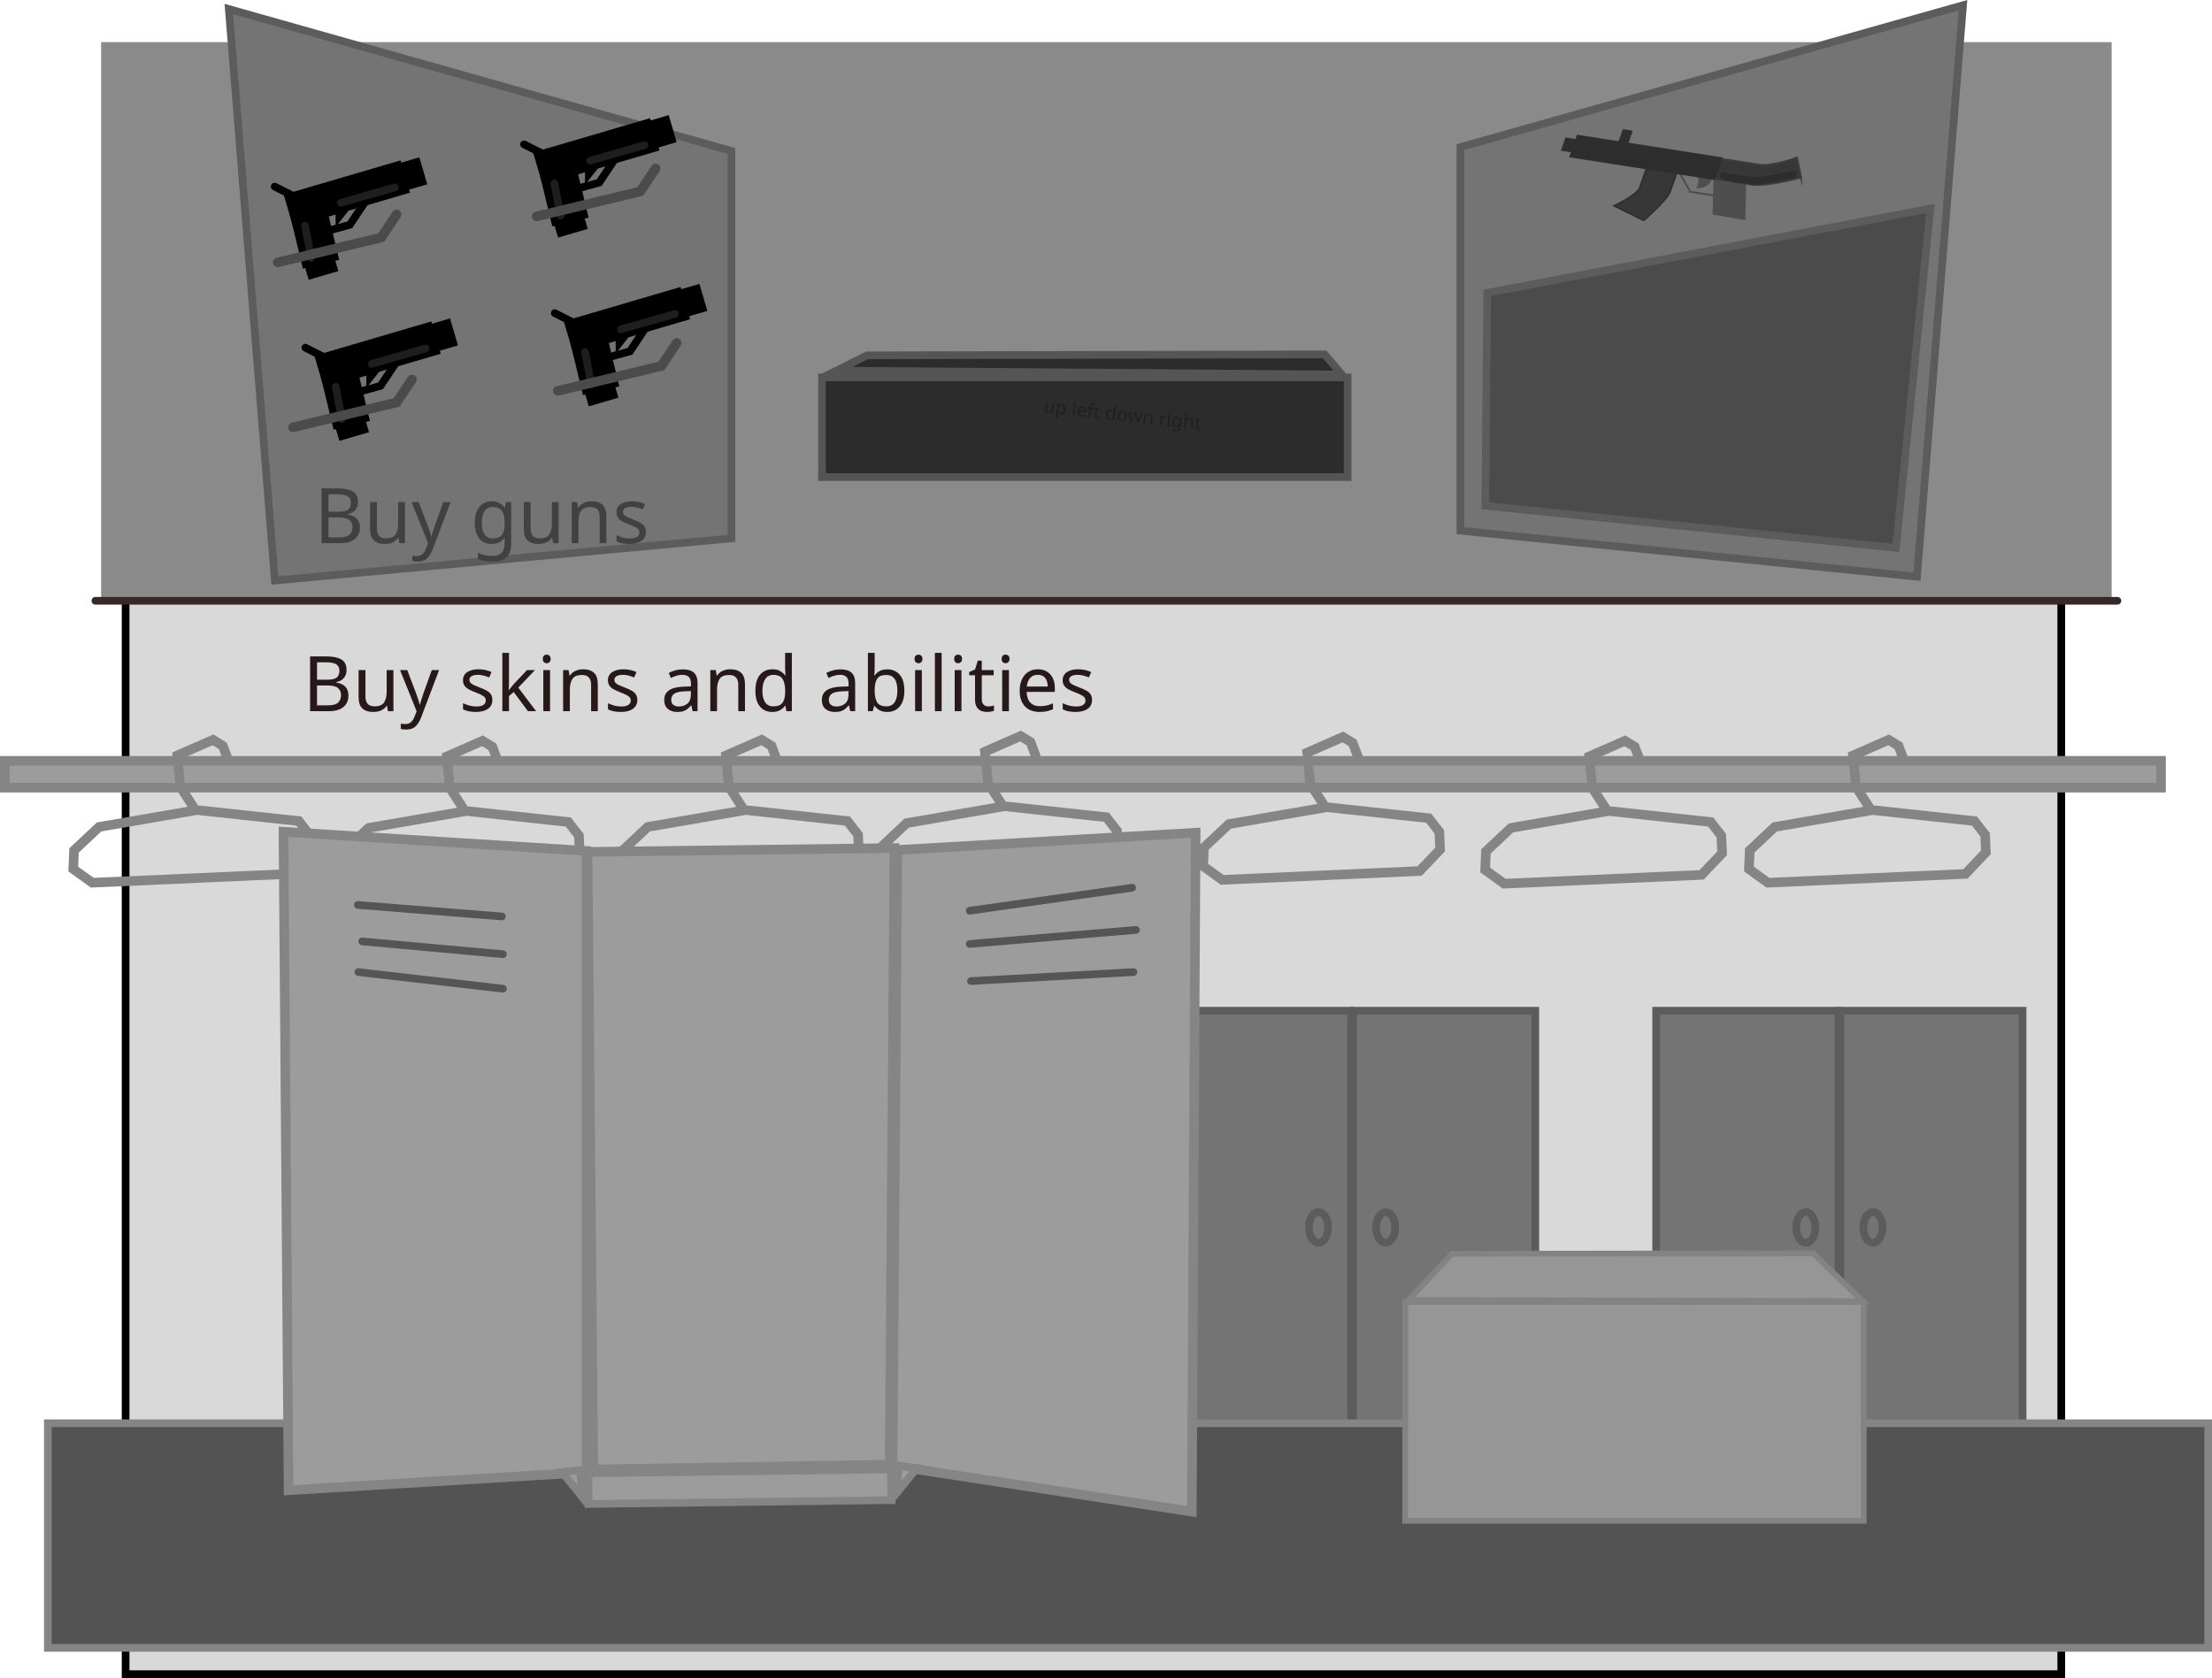
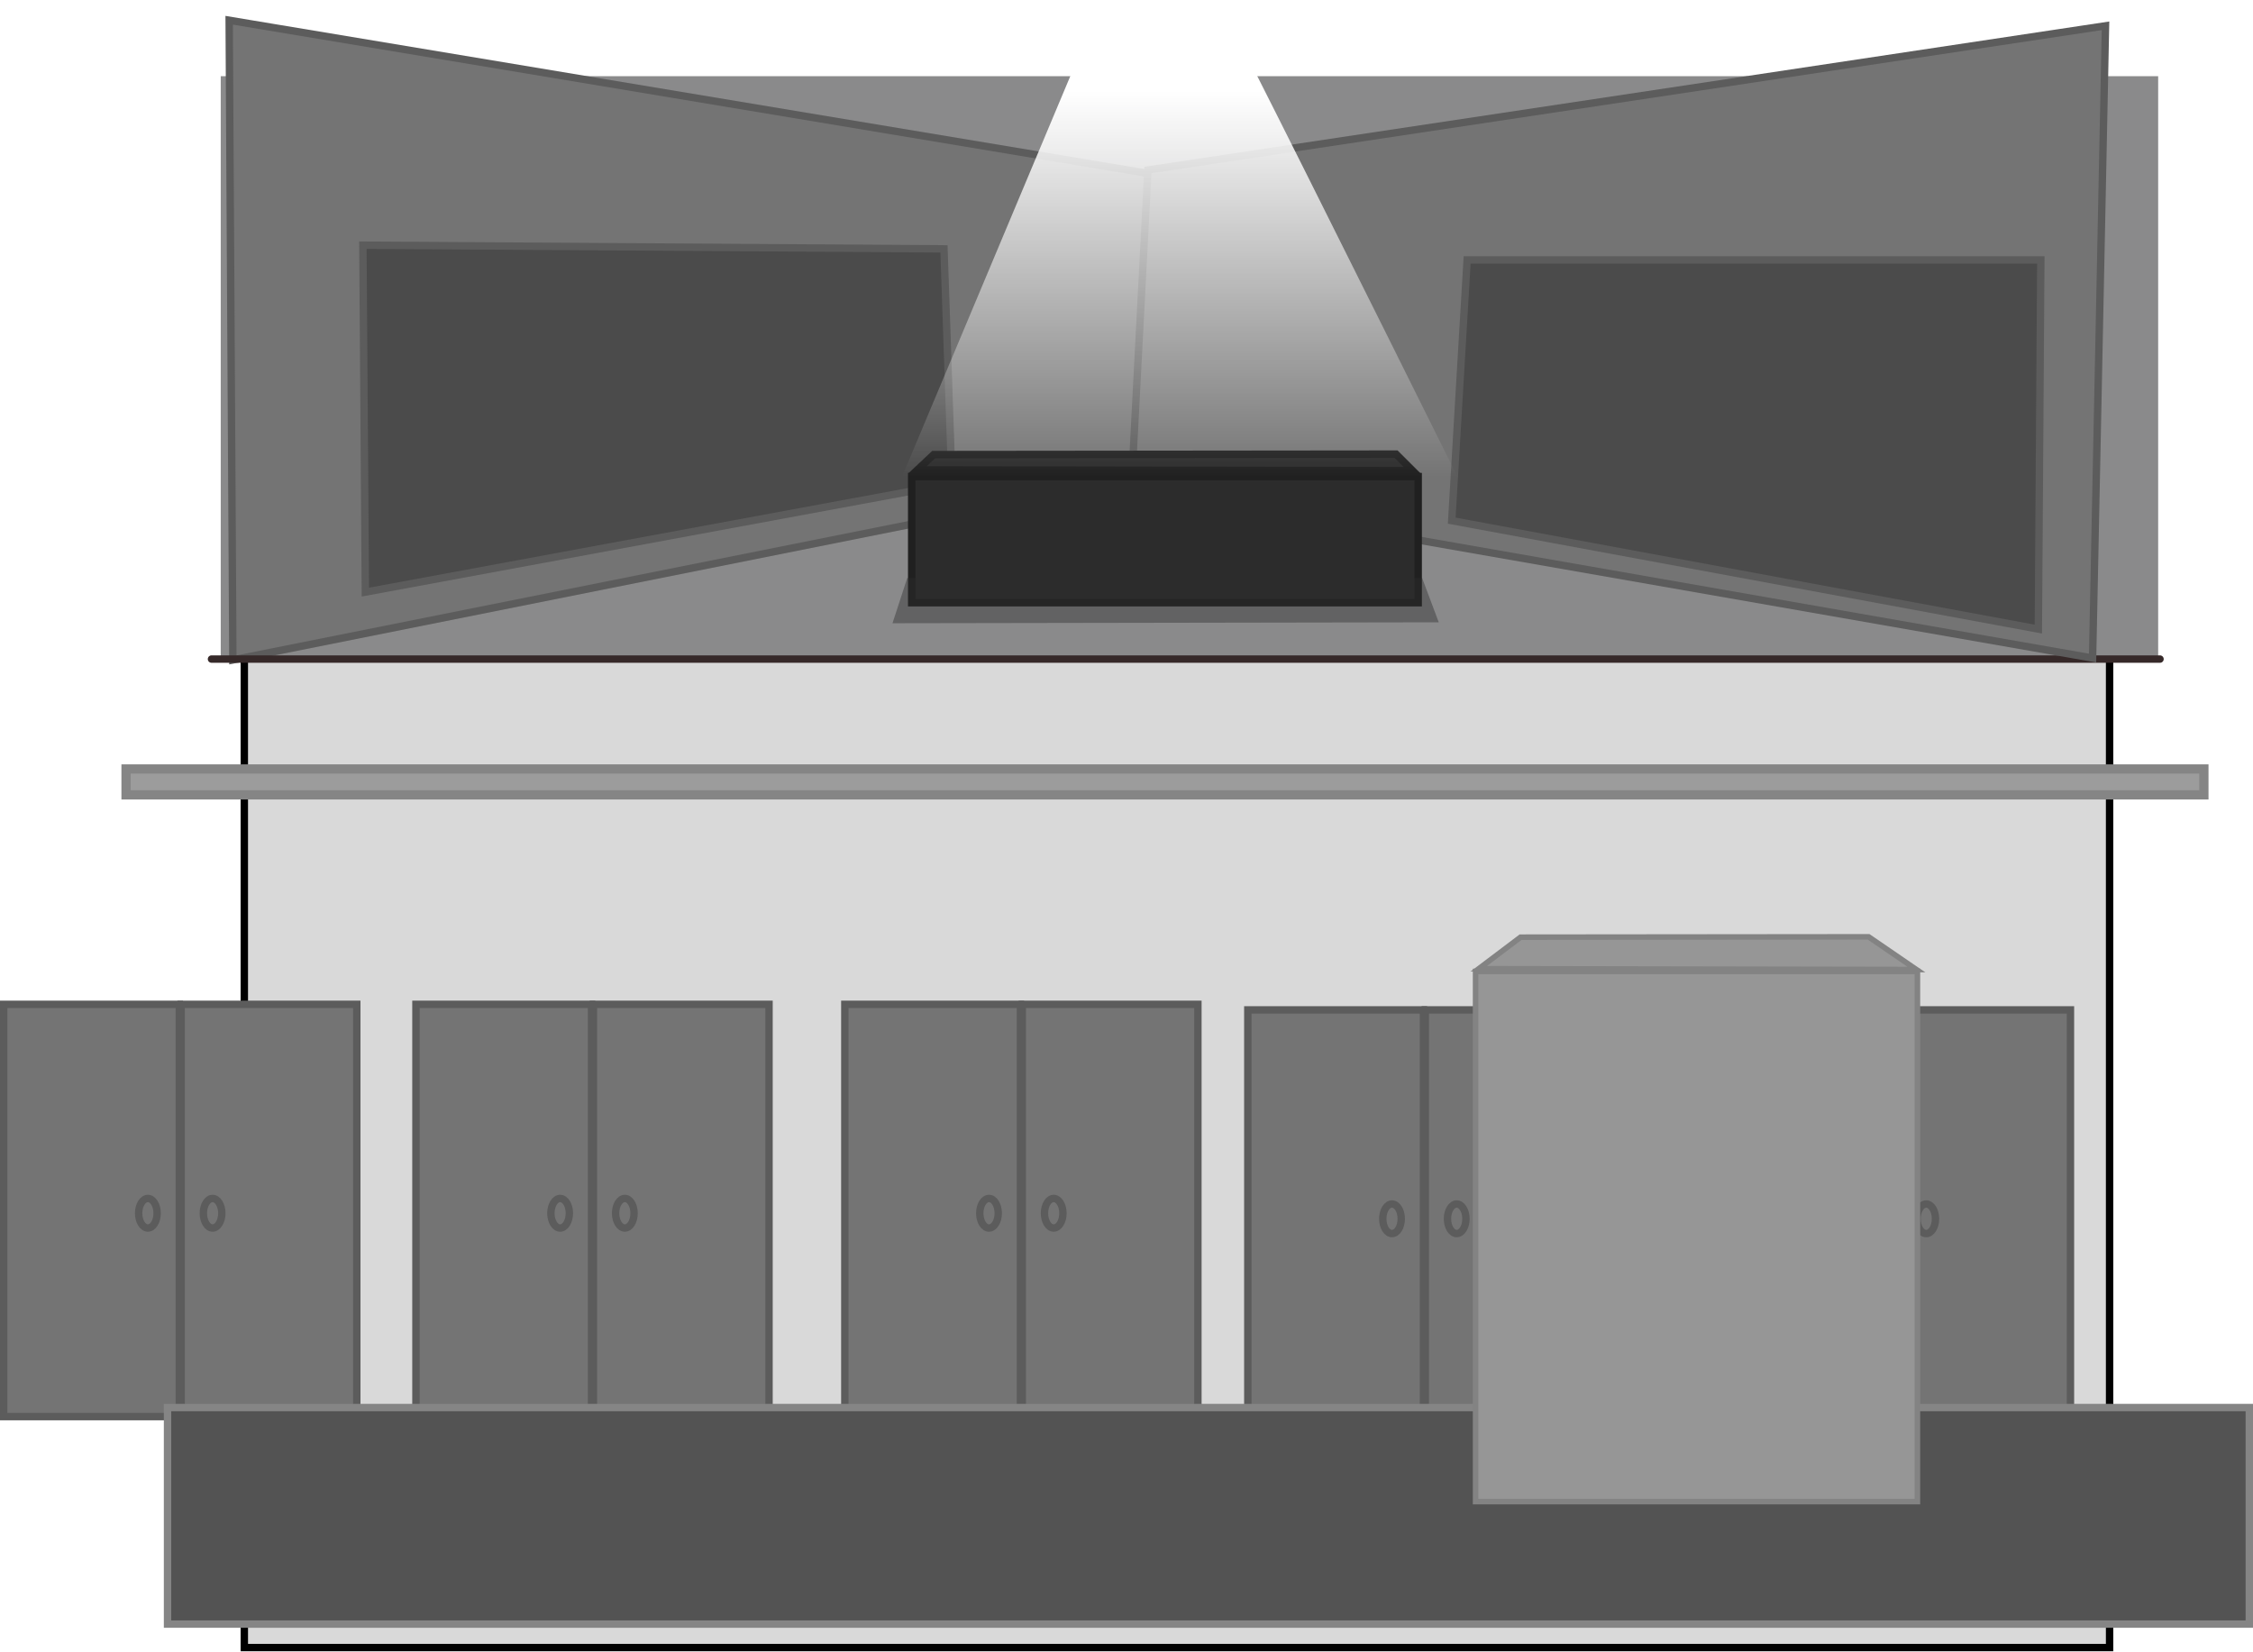
- <svg xmlns="http://www.w3.org/2000/svg" version="1.1" width="576.532" height="437.472" viewBox="0,0,576.532,437.472">
-   <g transform="translate(48.26571,49.24661)">
+ <svg xmlns="http://www.w3.org/2000/svg" version="1.1" width="609.375" height="446.595" viewBox="0,0,609.375,446.595">
+   <defs>
+     <linearGradient x1="214.148" y1="-34.512" x2="214.148" y2="70.137" gradientUnits="userSpaceOnUse" id="color-1">
+       <stop offset="0" stop-color="#ffffff" />
+       <stop offset="1" stop-color="#ffffff" stop-opacity="0" />
+     </linearGradient>
+   </defs>
+   <g transform="translate(81.10917,58.86914)">
    <g data-paper-data="{&quot;isPaintingLayer&quot;:true}" fill-rule="nonzero" stroke-linejoin="miter" stroke-miterlimit="10" stroke-dasharray="" stroke-dashoffset="0" style="mix-blend-mode: normal">
-       <path d="M-15.527,387.226v-420.42h504.505v420.42z" fill="#d9d9d9" stroke="#000000" stroke-width="2" stroke-linecap="butt" />
+       <path d="M-15.027,386.726v-420.42h504.505v420.42z" fill="#d9d9d9" stroke="#000000" stroke-width="2" stroke-linecap="butt" />
      <g fill="#747474" stroke="#5c5c5c" stroke-width="2" stroke-linecap="butt">
        <path d="M256.391,325.76v-111.5h47.5v111.5z" />
        <path d="M297.891,270.76c0,2.209 -1.119,4 -2.5,4c-1.381,0 -2.5,-1.791 -2.5,-4c0,-2.209 1.119,-4 2.5,-4c1.381,0 2.5,1.791 2.5,4z" />
        <path d="M304.391,325.76v-111.5h47.5v111.5z" data-paper-data="{&quot;index&quot;:null}" />
        <path d="M312.891,266.76c1.381,0 2.5,1.791 2.5,4c0,2.209 -1.119,4 -2.5,4c-1.381,0 -2.5,-1.791 -2.5,-4c0,-2.209 1.119,-4 2.5,-4z" data-paper-data="{&quot;index&quot;:null}" />
      </g>
      <g fill="#747474" stroke="#5c5c5c" stroke-width="2" stroke-linecap="butt">
        <path d="M383.391,325.76v-111.5h47.5v111.5z" />
        <path d="M424.891,270.76c0,2.209 -1.119,4 -2.5,4c-1.381,0 -2.5,-1.791 -2.5,-4c0,-2.209 1.119,-4 2.5,-4c1.381,0 2.5,1.791 2.5,4z" />
        <path d="M431.391,325.76v-111.5h47.5v111.5z" data-paper-data="{&quot;index&quot;:null}" />
        <path d="M439.891,266.76c1.381,0 2.5,1.791 2.5,4c0,2.209 -1.119,4 -2.5,4c-1.381,0 -2.5,-1.791 -2.5,-4c0,-2.209 1.119,-4 2.5,-4z" data-paper-data="{&quot;index&quot;:null}" />
      </g>
      <path d="M-47.016,156.107v-7h562v7z" fill="#9c9c9c" stroke="#858585" stroke-width="2.5" stroke-linecap="butt" />
-       <path d="M-21.908,107.383v-145.646h524.024v145.646z" fill="#8a8a8b" stroke="none" stroke-width="0" stroke-linecap="butt" />
-       <path d="M23.375,102.107l-12,-149l131,37v101z" data-paper-data="{&quot;index&quot;:null}" fill="#747474" stroke="#5c5c5c" stroke-width="2" stroke-linecap="butt" />
-       <path d="M-23.41,107.383h527.027" fill="none" stroke="#362929" stroke-width="2" stroke-linecap="round" />
+       <path d="M-21.408,119.883v-158.146h524.024v158.146z" fill="#8a8a8b" stroke="none" stroke-width="0" stroke-linecap="butt" />
+       <g fill="#747474" stroke="#5c5c5c" stroke-width="2" stroke-linecap="butt">
+         <path d="M147.391,324.26v-111.5h47.5v111.5z" />
+         <path d="M188.891,269.26c0,2.209 -1.119,4 -2.5,4c-1.381,0 -2.5,-1.791 -2.5,-4c0,-2.209 1.119,-4 2.5,-4c1.381,0 2.5,1.791 2.5,4z" />
+         <path d="M195.391,324.26v-111.5h47.5v111.5z" data-paper-data="{&quot;index&quot;:null}" />
+         <path d="M203.891,265.26c1.381,0 2.5,1.791 2.5,4c0,2.209 -1.119,4 -2.5,4c-1.381,0 -2.5,-1.791 -2.5,-4c0,-2.209 1.119,-4 2.5,-4z" data-paper-data="{&quot;index&quot;:null}" />
+       </g>
+       <g fill="#747474" stroke="#5c5c5c" stroke-width="2" stroke-linecap="butt">
+         <path d="M-80.109,324.26v-111.5h47.5v111.5z" />
+         <path d="M-38.609,269.26c0,2.209 -1.119,4 -2.5,4c-1.381,0 -2.5,-1.791 -2.5,-4c0,-2.209 1.119,-4 2.5,-4c1.381,0 2.5,1.791 2.5,4z" />
+         <path d="M-32.109,324.26v-111.5h47.5v111.5z" data-paper-data="{&quot;index&quot;:null}" />
+         <path d="M-23.609,265.26c1.381,0 2.5,1.791 2.5,4c0,2.209 -1.119,4 -2.5,4c-1.381,0 -2.5,-1.791 -2.5,-4c0,-2.209 1.119,-4 2.5,-4z" data-paper-data="{&quot;index&quot;:null}" />
+       </g>
+       <g fill="#747474" stroke="#5c5c5c" stroke-width="2" stroke-linecap="butt">
+         <path d="M31.391,324.26v-111.5h47.5v111.5z" />
+         <path d="M72.891,269.26c0,2.209 -1.119,4 -2.5,4c-1.381,0 -2.5,-1.791 -2.5,-4c0,-2.209 1.119,-4 2.5,-4c1.381,0 2.5,1.791 2.5,4z" />
+         <path d="M79.391,324.26v-111.5h47.5v111.5z" data-paper-data="{&quot;index&quot;:null}" />
+         <path d="M87.891,265.26c1.381,0 2.5,1.791 2.5,4c0,2.209 -1.119,4 -2.5,4c-1.381,0 -2.5,-1.791 -2.5,-4c0,-2.209 1.119,-4 2.5,-4z" data-paper-data="{&quot;index&quot;:null}" />
+       </g>
+       <path d="M-18.125,119.607l-1,-173l249,41.5l-3,82.5z" data-paper-data="{&quot;index&quot;:null}" fill="#747474" stroke="#5c5c5c" stroke-width="2" stroke-linecap="butt" />
+       <path d="M503.117,119.383h-527.027" fill="none" stroke="#362929" stroke-width="2" stroke-linecap="round" />
      <path d="M-35.797,380.375v-58.559c0,0 144.696,0 227.985,0c100.973,0 335.078,0 335.078,0v58.559z" fill="#535353" stroke="#858585" stroke-width="2" stroke-linecap="butt" />
-       <text transform="translate(30.62017,136.1633) scale(0.5,0.5)" font-size="40" xml:space="preserve" fill="#271919" fill-rule="nonzero" stroke="#5c5c5c" stroke-width="0" stroke-linecap="butt" stroke-linejoin="miter" stroke-miterlimit="10" stroke-dasharray="" stroke-dashoffset="0" font-family="Pixel" font-weight="normal" text-anchor="start" style="mix-blend-mode: normal">
-         <tspan x="0" dy="0">Buy skins and abilities</tspan>
-       </text>
-       <text transform="translate(33.61414,92.36529) scale(0.5,0.5)" font-size="40" xml:space="preserve" fill="#414141" fill-rule="nonzero" stroke="none" stroke-width="1" stroke-linecap="butt" stroke-linejoin="miter" stroke-miterlimit="10" stroke-dasharray="" stroke-dashoffset="0" font-family="Pixel" font-weight="normal" text-anchor="start" style="mix-blend-mode: normal">
-         <tspan x="0" dy="0">Buy guns</tspan>
-       </text>
-       <path d="M214.183,161.008l25.927,2.807l2.771,3.572l0.198,4.592l-5.344,5.613l-51.458,2.296l-4.948,-3.572l0.198,-4.848l6.531,-6.123l25.135,-4.337l-3.958,-6.123l-0.792,-8.164l9.302,-4.082l2.562,1.557l1.344,3.582" fill="none" stroke="#858585" stroke-width="2.5" stroke-linecap="round" />
-       <path d="M298.182,161.258l25.927,2.807l2.771,3.572l0.198,4.592l-5.344,5.613l-51.458,2.296l-4.948,-3.572l0.198,-4.848l6.531,-6.123l25.135,-4.337l-3.958,-6.123l-0.792,-8.164l9.302,-4.082l2.562,1.557l1.344,3.582" fill="none" stroke="#858585" stroke-width="2.5" stroke-linecap="round" />
-       <path d="M371.683,162.258l25.927,2.807l2.771,3.572l0.198,4.592l-5.344,5.613l-51.458,2.296l-4.948,-3.572l0.198,-4.848l6.531,-6.123l25.135,-4.337l-3.958,-6.123l-0.792,-8.164l9.302,-4.082l2.562,1.557l1.344,3.582" fill="none" stroke="#858585" stroke-width="2.5" stroke-linecap="round" />
-       <path d="M146.683,162.008l25.927,2.807l2.771,3.572l0.198,4.592l-5.344,5.613l-51.458,2.296l-4.948,-3.572l0.198,-4.848l6.531,-6.123l25.135,-4.337l-3.958,-6.123l-0.792,-8.164l9.302,-4.082l2.562,1.557l1.344,3.582" fill="none" stroke="#858585" stroke-width="2.5" stroke-linecap="round" />
-       <path d="M165.975,75.14v-26h137v26z" fill="#2c2c2c" stroke="#555555" stroke-width="2" stroke-linecap="butt" />
-       <path d="M169.725,47.39l8,-4l119.25,-0.25l4.5,5.25z" fill="#2c2c2c" stroke="#555555" stroke-width="2" stroke-linecap="round" />
-       <path d="M440.433,162.008l25.927,2.807l2.771,3.572l0.198,4.592l-5.344,5.613l-51.458,2.296l-4.948,-3.572l0.198,-4.848l6.531,-6.123l25.135,-4.337l-3.958,-6.123l-0.792,-8.164l9.302,-4.082l2.562,1.557l1.344,3.582" fill="none" stroke="#858585" stroke-width="2.5" stroke-linecap="round" />
-       <path d="M73.933,162.258l25.927,2.807l2.771,3.572l0.198,4.592l-5.344,5.613l-51.458,2.296l-4.948,-3.572l0.198,-4.848l6.531,-6.123l25.135,-4.337l-3.958,-6.123l-0.792,-8.164l9.302,-4.082l2.562,1.557l1.344,3.582" fill="none" stroke="#858585" stroke-width="2.5" stroke-linecap="round" />
-       <path d="M3.683,162.008l25.927,2.807l2.771,3.572l0.198,4.592l-5.344,5.613l-51.458,2.296l-4.948,-3.572l0.198,-4.848l6.531,-6.123l25.135,-4.337l-3.958,-6.123l-0.792,-8.164l9.302,-4.082l2.562,1.557l1.344,3.582" fill="none" stroke="#858585" stroke-width="2.5" stroke-linecap="round" />
-       <path d="M332.375,89.107v-100l131,-37l-12,149z" fill="#747474" stroke="#5c5c5c" stroke-width="2" stroke-linecap="butt" />
-       <path d="M31.418,19.574l-3.019,-12.533l7.52,-1.811l3.019,12.533z" fill="#000000" stroke="#000000" stroke-width="2" stroke-linecap="butt" />
-       <path d="M32.87,22.454l-1.097,-3.739l5.805,-1.704l1.097,3.739z" fill="#000000" stroke="#000000" stroke-width="2" stroke-linecap="butt" />
-       <path d="M28.827,8.677l-1.906,-6.494l28.535,-8.375l1.906,6.494z" fill="#000000" stroke="#000000" stroke-width="2" stroke-linecap="butt" />
-       <path d="M55.95,-0.138l-1.502,-5.117l5.904,-1.733l1.502,5.117z" fill="#000000" stroke="#000000" stroke-width="2" stroke-linecap="butt" />
-       <path d="M184.367,332.851l1.25,-160.5l77.75,-4.5l-1,177z" data-paper-data="{&quot;index&quot;:null}" fill="#9c9c9c" stroke="#858585" stroke-width="2.5" stroke-linecap="butt" />
-       <path d="M26.951,339.267l-1.333,-171.667l79,5v162z" fill="#9c9c9c" stroke="#858585" stroke-width="2.5" stroke-linecap="butt" />
-       <path d="M106.367,333.851l-1.5,-160.999l80.001,-1.002l-1.252,160.75z" fill="#9c9c9c" stroke="#858585" stroke-width="2.5" stroke-linecap="butt" />
-       <path d="M183.867,333.851l0.25,8l-79,1v-8z" fill="#9c9c9c" stroke="#858585" stroke-width="2" stroke-linecap="round" />
-       <path d="M45.002,186.681l37.538,3.003" fill="none" stroke="#555555" stroke-width="2" stroke-linecap="round" />
-       <path d="M82.818,199.523l-36.667,-3.333" fill="none" stroke="#555555" stroke-width="2" stroke-linecap="round" />
-       <path d="M82.818,208.523l-37.667,-4.333" fill="none" stroke="#555555" stroke-width="2" stroke-linecap="round" />
-       <path d="M246.818,182.19l-42.333,6" fill="none" stroke="#555555" stroke-width="2" stroke-linecap="round" />
-       <path d="M204.484,196.857l43.333,-3.667" fill="none" stroke="#555555" stroke-width="2" stroke-linecap="round" />
-       <path d="M247.151,204.19l-42.333,2.333" fill="none" stroke="#555555" stroke-width="2" stroke-linecap="round" />
-       <path d="M29.473,2.503l-6.15,-3.111" fill="none" stroke="#000000" stroke-width="2" stroke-linecap="round" />
-       <path d="M47.071,3.11l-4.153,6.242l-6.326,1.75" fill="none" stroke="#000000" stroke-width="2" stroke-linecap="round" />
-       <path d="M42.626,3.987l-2.415,3.06l0.007,-2.888" fill="none" stroke="#000000" stroke-width="2" stroke-linecap="round" />
-       <path d="M32.838,17.975l-1.61,-8.398" fill="none" stroke="#1e1e1e" stroke-width="2" stroke-linecap="round" />
-       <path d="M54.695,-0.41l-14.099,4.031" fill="none" stroke="#1e1e1e" stroke-width="2" stroke-linecap="round" />
-       <g stroke-width="2">
-         <path d="M96.418,8.574l-3.019,-12.533l7.52,-1.811l3.019,12.533z" fill="#000000" stroke="#000000" stroke-linecap="butt" />
-         <path d="M97.87,11.454l-1.097,-3.739l5.805,-1.704l1.097,3.739z" fill="#000000" stroke="#000000" stroke-linecap="butt" />
-         <path d="M93.827,-2.323l-1.906,-6.494l28.535,-8.375l1.906,6.494z" fill="#000000" stroke="#000000" stroke-linecap="butt" />
-         <path d="M120.95,-11.138l-1.502,-5.117l5.904,-1.733l1.502,5.117z" fill="#000000" stroke="#000000" stroke-linecap="butt" />
-         <path d="M94.473,-8.497l-6.15,-3.111" fill="none" stroke="#000000" stroke-linecap="round" />
-         <path d="M112.071,-7.89l-4.153,6.242l-6.326,1.75" fill="none" stroke="#000000" stroke-linecap="round" />
-         <path d="M107.626,-7.013l-2.415,3.06l0.007,-2.888" fill="none" stroke="#000000" stroke-linecap="round" />
-         <path d="M96.229,-1.423l1.61,8.398" fill="none" stroke="#1e1e1e" stroke-linecap="round" />
-         <path d="M105.595,-7.379l14.099,-4.031" fill="none" stroke="#1e1e1e" stroke-linecap="round" />
+       <path d="M224.875,73.607l4.5,-86.5l259,-39l-3.5,171z" fill="#747474" stroke="#5c5c5c" stroke-width="2" stroke-linecap="butt" />
+       <path d="M317.994,347.25v-143.386h119.506v143.386z" fill="#969696" stroke="#838383" stroke-width="1.5" stroke-linecap="butt" />
+       <path d="M318.862,203.126l11.304,-8.531l94.133,-0.095l12.909,8.845z" fill="#969696" stroke="#838383" stroke-width="1.5" stroke-linecap="round" />
+       <path d="M45.609,57.169l-20,5" fill="none" stroke="none" stroke-width="0" stroke-linecap="round" />
+       <path d="M61.109,55.169l-27,6.5l-34,-5.5" fill="none" stroke="none" stroke-width="0" stroke-linecap="round" />
+       <path d="M311.542,81.94l4.167,-70.5h155.167l-0.667,99.833z" fill="#4b4b4b" stroke="#5c5c5c" stroke-width="2" stroke-linecap="butt" />
+       <path d="M17.708,101.273l-0.667,-93.833l157.167,1l2.167,63.5z" data-paper-data="{&quot;index&quot;:null}" fill="#4b4b4b" stroke="#5c5c5c" stroke-width="2" stroke-linecap="butt" />
+       <g fill="#2c2c2c" stroke="#202020" stroke-width="2">
+         <path d="M165.475,104.14v-34.125h137v34.125z" stroke-linecap="butt" />
+         <path d="M167.025,68.219l4.4,-4.15l125.05,-0.128l4.5,4.491z" stroke-linecap="round" />
      </g>
-       <path d="M39.418,61.574l-3.019,-12.533l7.52,-1.811l3.019,12.533z" fill="#000000" stroke="#000000" stroke-width="2" stroke-linecap="butt" />
-       <path d="M40.87,64.454l-1.097,-3.739l5.805,-1.704l1.097,3.739z" fill="#000000" stroke="#000000" stroke-width="2" stroke-linecap="butt" />
-       <path d="M36.827,50.677l-1.906,-6.494l28.535,-8.375l1.906,6.494z" fill="#000000" stroke="#000000" stroke-width="2" stroke-linecap="butt" />
-       <path d="M63.95,41.862l-1.502,-5.117l5.904,-1.733l1.502,5.117z" fill="#000000" stroke="#000000" stroke-width="2" stroke-linecap="butt" />
-       <path d="M31.323,41.392l6.15,3.111" fill="none" stroke="#000000" stroke-width="2" stroke-linecap="round" />
-       <path d="M55.071,45.11l-4.153,6.242l-6.326,1.75" fill="none" stroke="#000000" stroke-width="2" stroke-linecap="round" />
-       <path d="M50.626,45.987l-2.415,3.06l0.007,-2.888" fill="none" stroke="#000000" stroke-width="2" stroke-linecap="round" />
-       <path d="M39.229,51.577l1.61,8.398" fill="none" stroke="#1e1e1e" stroke-width="2" stroke-linecap="round" />
-       <path d="M48.595,45.621l14.099,-4.031" fill="none" stroke="#1e1e1e" stroke-width="2" stroke-linecap="round" />
-       <path d="M104.418,52.574l-3.019,-12.533l7.52,-1.811l3.019,12.533z" fill="#000000" stroke="#000000" stroke-width="2" stroke-linecap="butt" />
-       <path d="M105.87,55.454l-1.097,-3.739l5.805,-1.704l1.097,3.739z" fill="#000000" stroke="#000000" stroke-width="2" stroke-linecap="butt" />
-       <path d="M101.827,41.677l-1.906,-6.494l28.535,-8.375l1.906,6.494z" fill="#000000" stroke="#000000" stroke-width="2" stroke-linecap="butt" />
-       <path d="M128.95,32.862l-1.502,-5.117l5.904,-1.733l1.502,5.117z" fill="#000000" stroke="#000000" stroke-width="2" stroke-linecap="butt" />
-       <path d="M102.473,35.503l-6.15,-3.111" fill="none" stroke="#000000" stroke-width="2" stroke-linecap="round" />
-       <path d="M120.071,36.11l-4.153,6.242l-6.326,1.75" fill="none" stroke="#000000" stroke-width="2" stroke-linecap="round" />
-       <path d="M115.626,36.987l-2.415,3.06l0.007,-2.888" fill="none" stroke="#000000" stroke-width="2" stroke-linecap="round" />
-       <path d="M105.838,50.975l-1.61,-8.398" fill="none" stroke="#1e1e1e" stroke-width="2" stroke-linecap="round" />
-       <path d="M127.695,32.59l-14.099,4.031" fill="none" stroke="#1e1e1e" stroke-width="2" stroke-linecap="round" />
-       <g data-paper-data="{&quot;index&quot;:null}">
-         <path d="M397.959,-2.962c0,0 -0.649,1.326 -1.353,1.853c-0.752,0.563 -2.282,0.685 -2.282,0.685c0,0 0.181,-0.642 0.286,-1.241c0.109,-0.616 -0.01,-1.821 -0.01,-1.821z" fill="#4e4e4e" stroke="#4e4e4e" stroke-width="0.5" stroke-linecap="round" />
-         <path d="M400.083,1.973l-7.787,-1.215l-2.689,-4.702" fill="none" stroke="#4e4e4e" stroke-width="0.5" stroke-linecap="round" />
-         <path d="M373.454,-12.032l1.254,-3.552l2.596,0.405l-1.254,3.552z" fill="#2e2e2e" stroke="none" stroke-width="0" stroke-linecap="butt" />
-         <path d="M398.093,6.695l0.375,-14.289l8.452,1.319l-0.258,14.414z" fill="#4e4e4e" stroke="none" stroke-width="0" stroke-linecap="butt" />
-         <path d="M421.164,-2.982c0,0 -9.106,2.434 -12.742,1.867c-3.788,-0.591 -11.604,-1.81 -11.604,-1.81l1.828,-5.175c0,0 7.686,1.199 11.451,1.787c3.663,0.572 10.003,-1.866 10.003,-1.866l1.064,5.198z" fill="#373737" stroke="#3d3d3d" stroke-width="0.5" stroke-linecap="butt" />
-         <path d="M372.479,4.412c0,0 5.952,-2.712 6.669,-4.741c0.717,-2.03 2.151,-6.089 2.151,-6.089l7.787,1.215c0,0 -1.404,3.975 -2.115,5.987c-0.723,2.046 -6.801,7.397 -6.801,7.397z" fill="#373737" stroke="#303030" stroke-width="0.5" stroke-linecap="butt" />
-         <path d="M360.678,-8.243l2.079,-5.886l38.018,5.931l-2.079,5.886z" fill="#2e2e2e" stroke="none" stroke-width="0" stroke-linecap="butt" />
-         <path d="M358.548,-9.967l1.219,-3.45l4.886,0.762l-1.219,3.45z" fill="#2e2e2e" stroke="none" stroke-width="0" stroke-linecap="butt" />
-         <path d="M365.491,-9.098l32.145,5.229" fill="none" stroke="#2d2d2d" stroke-width="2" stroke-linecap="round" />
-         <path d="M419.018,-3.745c0,0 -6.344,1.559 -9.437,1.627c-2.903,0.064 -8.586,-1.227 -8.586,-1.227" fill="none" stroke="#2d2d2d" stroke-width="2" stroke-linecap="round" />
-       </g>
-       <text transform="translate(223.6096,58.28172) rotate(6.21828) scale(0.12274,0.12274)" font-size="40" xml:space="preserve" fill="#202020" fill-rule="nonzero" stroke="none" stroke-width="1" stroke-linecap="butt" stroke-linejoin="miter" stroke-miterlimit="10" stroke-dasharray="" stroke-dashoffset="0" font-family="Pixel" font-weight="normal" text-anchor="start" style="mix-blend-mode: normal">
-         <tspan x="0" dy="0">up left down right</tspan>
-       </text>
-       <g fill="#969696" stroke="#838383" stroke-width="1.5">
-         <path d="M317.994,347.25v-57.068h119.506v57.068z" stroke-linecap="butt" />
-         <path d="M318.862,289.667l11.304,-12.032l94.133,-0.134l12.909,12.475z" stroke-linecap="round" />
-       </g>
-       <path d="M103.438,341.007l-5.25,-6.5l4.75,-0.5z" fill="#9c9c9c" stroke="#858585" stroke-width="2" stroke-linecap="round" />
-       <path d="M185.938,333.007l4.75,0.5l-5.25,6.5z" data-paper-data="{&quot;index&quot;:null}" fill="#9c9c9c" stroke="#858585" stroke-width="2" stroke-linecap="round" />
-       <path d="M45.109,57.169l-20,5" fill="none" stroke="none" stroke-width="0" stroke-linecap="round" />
-       <path d="M60.609,55.169l-27,6.5l-34,-5.5" fill="none" stroke="none" stroke-width="0" stroke-linecap="round" />
-       <path d="M59.109,49.669l-4,6l-27,6.5" fill="none" stroke="#4b4b4b" stroke-width="2.5" stroke-linecap="round" />
-       <path d="M128.109,40.169l-4,6l-27,6.5" fill="none" stroke="#4b4b4b" stroke-width="2.5" stroke-linecap="round" />
-       <path d="M55.109,6.669l-4,6l-27,6.5" fill="none" stroke="#4b4b4b" stroke-width="2.5" stroke-linecap="round" />
-       <path d="M122.609,-5.331l-4,6l-27,6.5" fill="none" stroke="#4b4b4b" stroke-width="2.5" stroke-linecap="round" />
-       <path d="M338.875,82.607l0.5,-55.5l115.5,-22l-9,88.5z" fill="#4b4b4b" stroke="#5c5c5c" stroke-width="2" stroke-linecap="butt" />
+       <path d="M160.285,109.69l4,-12.25h139.25l4.5,12z" fill-opacity="0.419" fill="#2c2c2c" stroke="none" stroke-width="0" stroke-linecap="butt" />
+       <path d="M110,195.909l106.963,-254.616c0,0 30.988,-0.801 32.073,1.153c9.524,17.145 126.964,254.423 126.964,254.423z" fill="url(#color-1)" stroke="none" stroke-width="0" stroke-linecap="butt" />
    </g>
  </g>
</svg>
